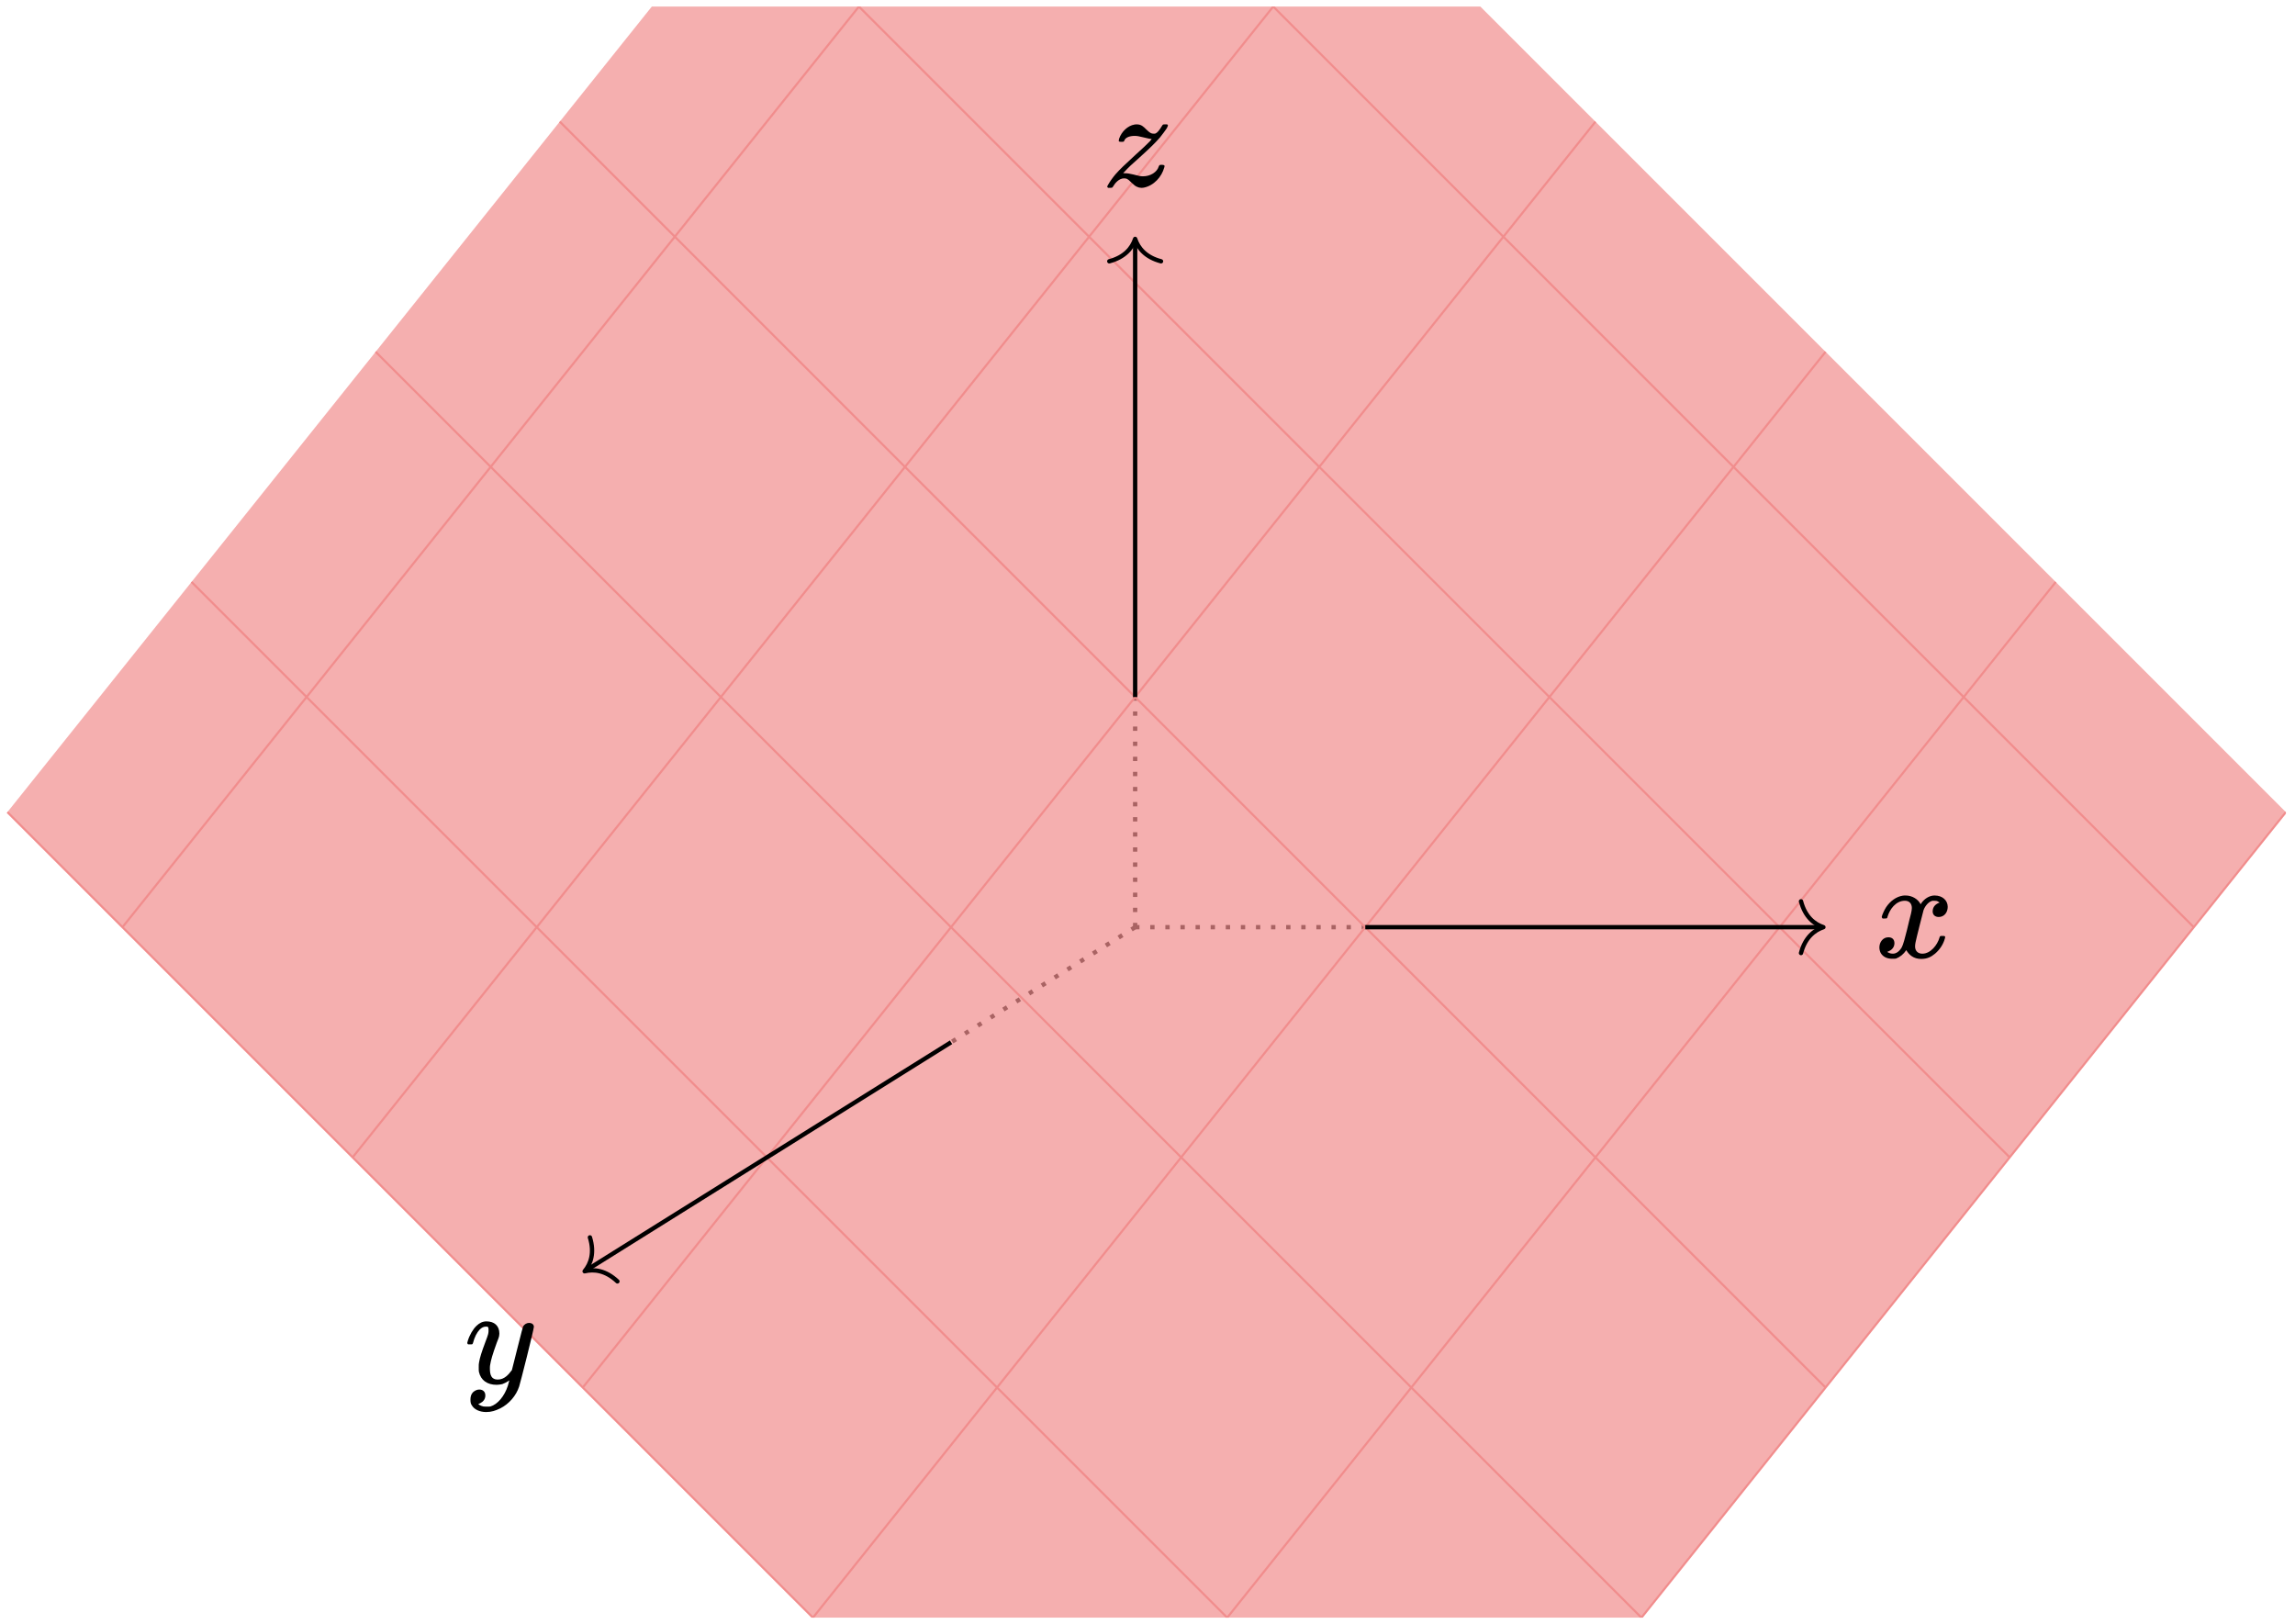
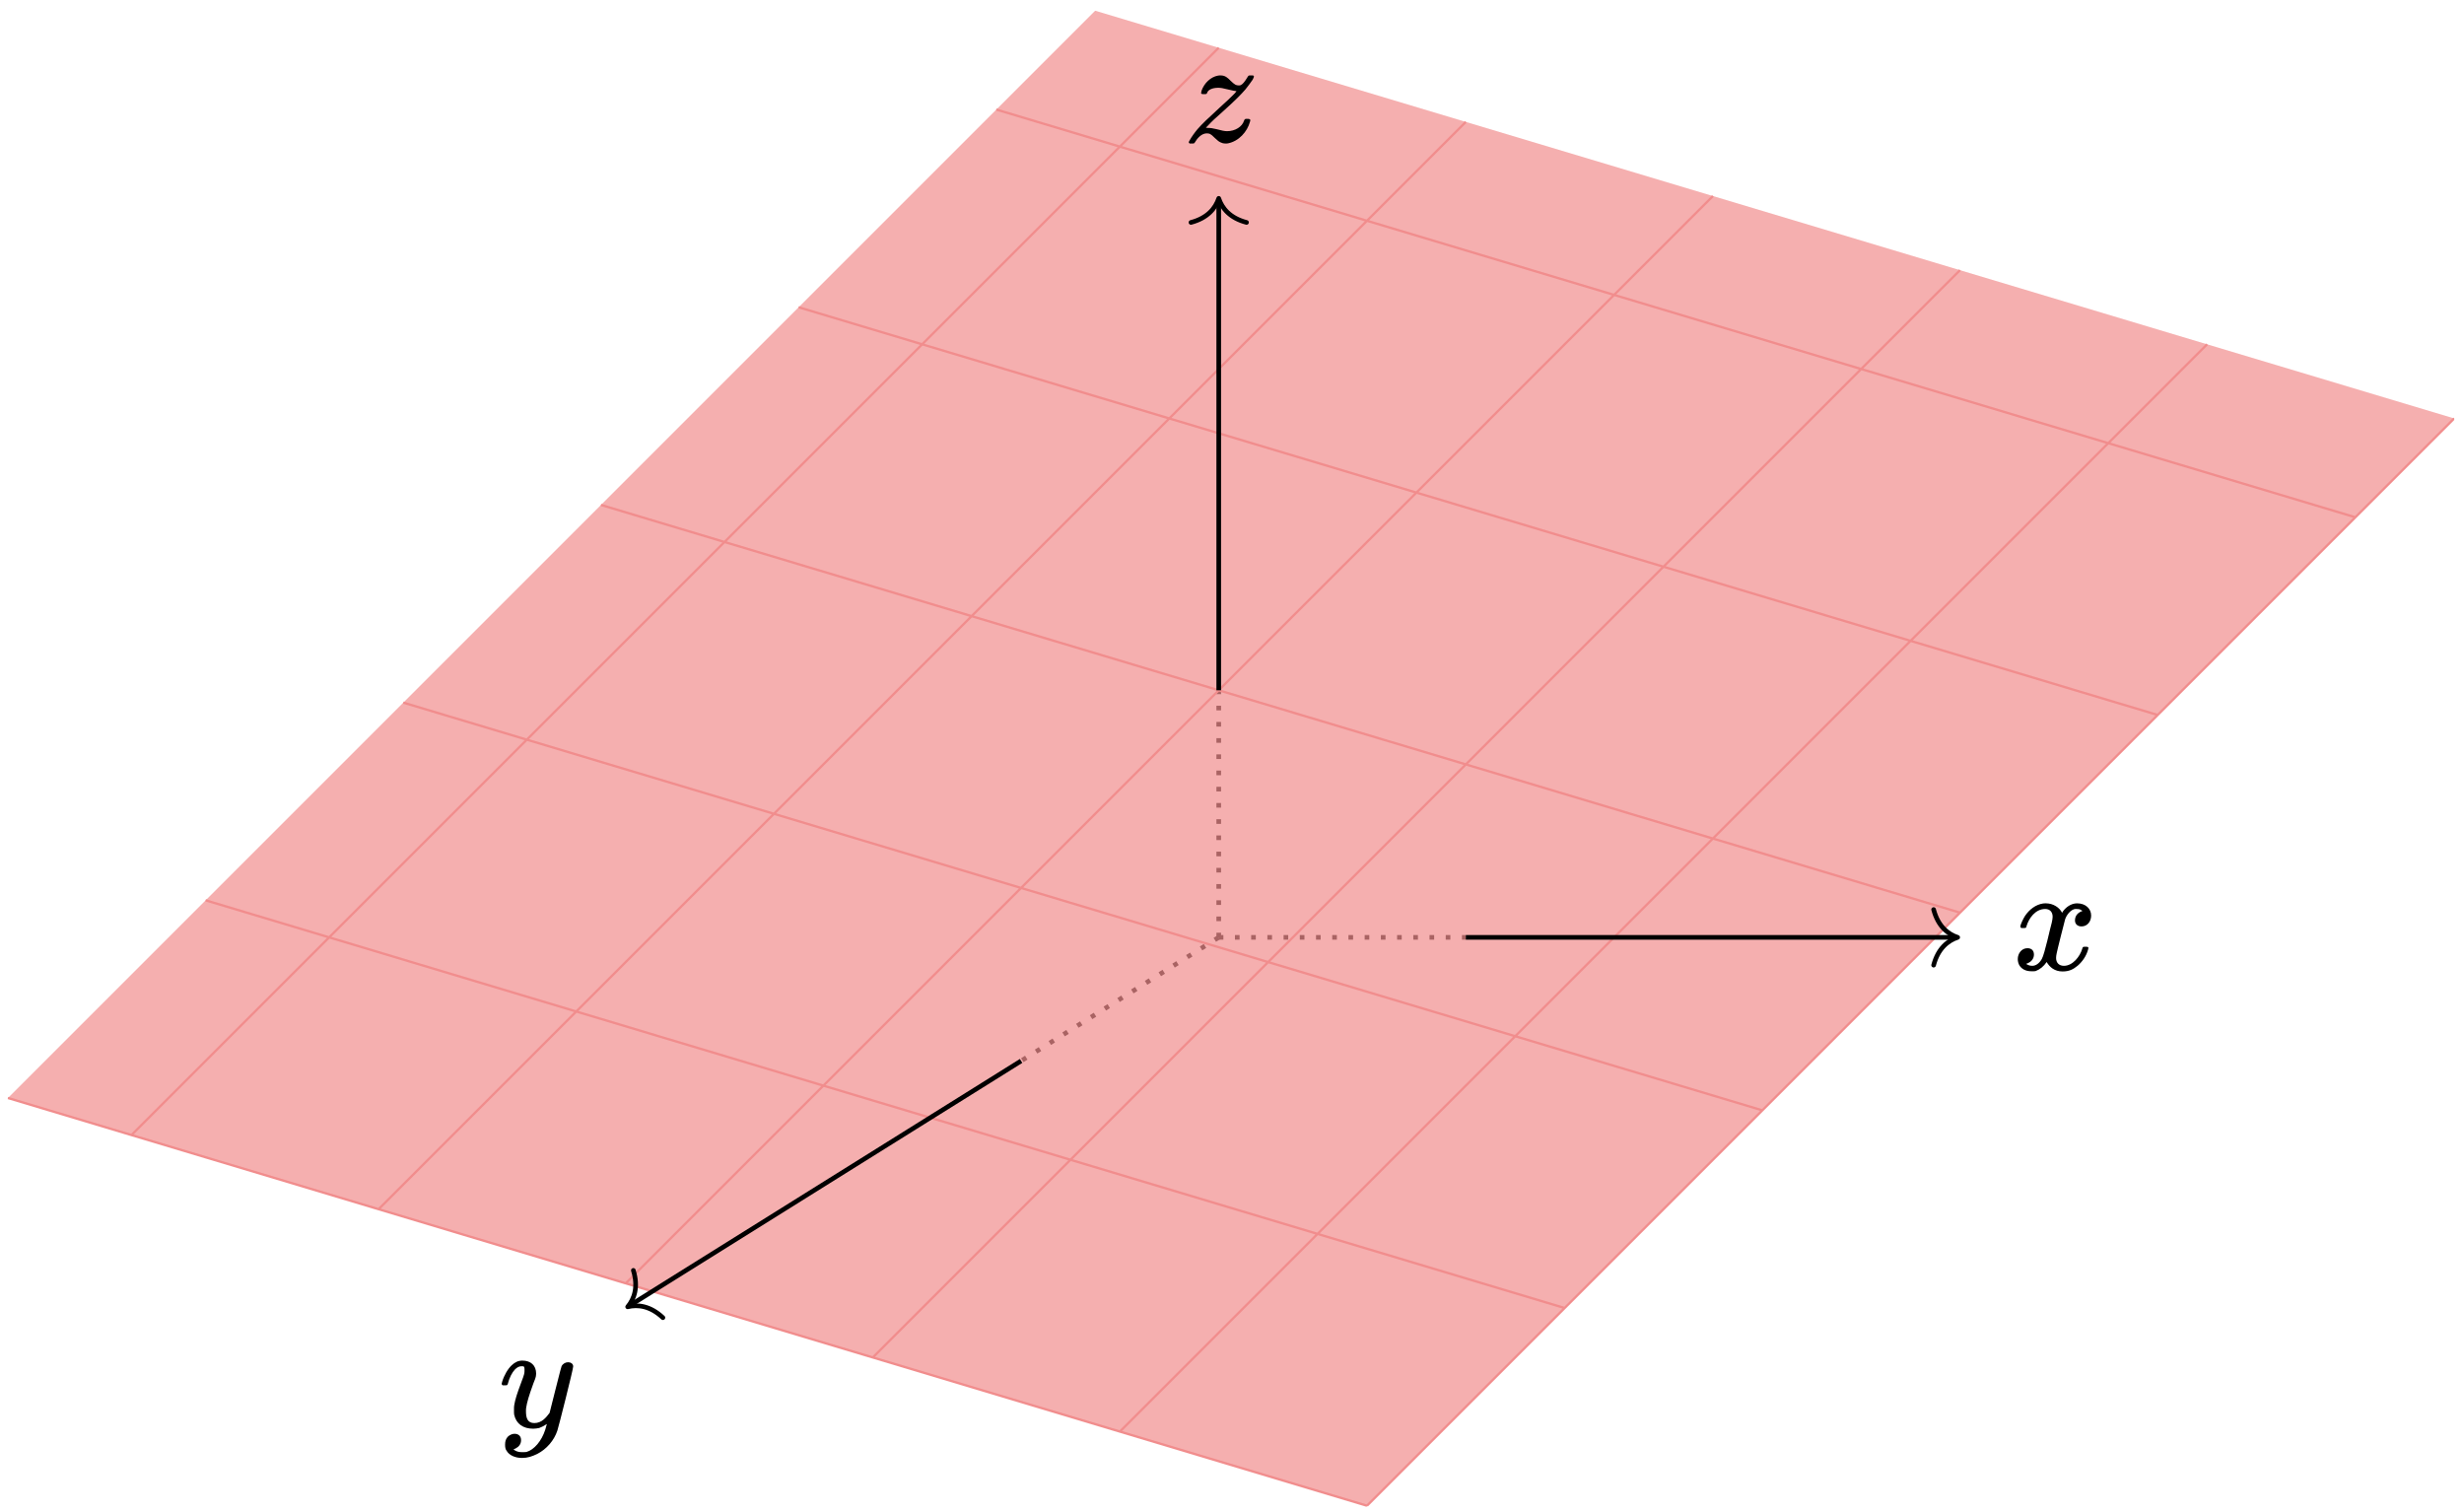
- <svg xmlns="http://www.w3.org/2000/svg" xmlns:xlink="http://www.w3.org/1999/xlink" width="212pt" height="150pt" viewBox="0 0 212 150" version="1.1">
+ <svg xmlns="http://www.w3.org/2000/svg" xmlns:xlink="http://www.w3.org/1999/xlink" width="212pt" height="130pt" viewBox="0 0 212 130" version="1.1">
  <defs>
    <g>
      <symbol overflow="visible" id="glyph0-0">
        <path style="stroke:none;" d="M 0.641 0 L 2.594 0 L 2.594 -6.906 L 0.641 -6.906 Z M 1.297 -0.641 L 1.297 -6.25 L 1.938 -6.25 L 1.938 -0.641 Z M 1.297 -0.641 " />
      </symbol>
      <symbol overflow="visible" id="glyph0-1">
        <path style="stroke:none;" d="M 0.75 -3.594 L 0.938 -3.594 C 1.172 -3.594 1.172 -3.609 1.203 -3.75 C 1.406 -4.438 1.969 -5.234 2.812 -5.234 C 3.219 -5.234 3.453 -4.969 3.453 -4.562 C 3.453 -4.422 3.422 -4.266 3.375 -4.047 C 3.25 -3.656 2.781 -1.391 2.516 -0.922 C 2.297 -0.547 2 -0.344 1.703 -0.344 C 1.625 -0.344 1.469 -0.359 1.375 -0.406 C 1.312 -0.422 1.172 -0.5 1.172 -0.516 C 1.172 -0.516 1.203 -0.531 1.219 -0.531 C 1.25 -0.547 1.328 -0.562 1.391 -0.609 C 1.625 -0.719 1.844 -0.969 1.844 -1.312 C 1.844 -1.672 1.625 -1.859 1.281 -1.859 C 0.781 -1.859 0.453 -1.406 0.453 -0.922 C 0.453 -0.734 0.5 -0.562 0.578 -0.406 C 0.766 -0.094 1.094 0.125 1.641 0.125 C 1.844 0.125 1.859 0.125 1.984 0.109 C 2.359 -0.031 2.688 -0.297 2.938 -0.672 C 3.203 -0.219 3.625 0.141 4.312 0.141 C 4.875 0.141 5.234 -0.047 5.594 -0.344 C 6 -0.688 6.344 -1.172 6.5 -1.734 C 6.516 -1.797 6.531 -1.844 6.531 -1.875 C 6.531 -1.969 6.469 -1.984 6.281 -1.984 C 6.062 -1.984 6.047 -1.984 6 -1.812 C 5.812 -1.156 5.188 -0.344 4.422 -0.344 C 4.016 -0.344 3.75 -0.594 3.75 -1.016 C 3.75 -1.125 3.766 -1.266 3.797 -1.406 C 3.828 -1.609 4.484 -4.203 4.531 -4.359 C 4.672 -4.75 4.969 -5.094 5.266 -5.203 C 5.344 -5.234 5.359 -5.234 5.5 -5.234 C 5.672 -5.234 5.781 -5.219 5.875 -5.156 C 5.953 -5.109 6.016 -5.078 6.016 -5.062 C 5.688 -4.953 5.375 -4.703 5.375 -4.25 C 5.375 -3.938 5.594 -3.734 5.938 -3.734 C 6.438 -3.734 6.766 -4.156 6.766 -4.672 C 6.766 -5.25 6.297 -5.719 5.562 -5.719 C 5.172 -5.719 4.781 -5.531 4.469 -5.188 C 4.359 -5.078 4.328 -5 4.266 -4.906 C 4.047 -5.359 3.5 -5.719 2.875 -5.719 C 2.781 -5.719 2.688 -5.719 2.609 -5.703 C 2.016 -5.609 1.469 -5.219 1.078 -4.641 C 0.906 -4.375 0.703 -3.922 0.672 -3.75 C 0.672 -3.672 0.719 -3.641 0.75 -3.594 Z M 0.75 -3.594 " />
      </symbol>
      <symbol overflow="visible" id="glyph0-2">
        <path style="stroke:none;" d="M 5.984 -5.578 C 5.766 -5.578 5.531 -5.453 5.422 -5.234 C 5.391 -5.156 5.297 -4.812 4.891 -3.203 C 4.625 -2.125 4.391 -1.25 4.391 -1.219 C 4.094 -0.828 3.719 -0.344 3.078 -0.344 C 2.5 -0.344 2.359 -0.766 2.359 -1.359 C 2.359 -1.469 2.359 -1.547 2.375 -1.656 C 2.453 -2.156 2.594 -2.641 3 -3.766 C 3.109 -4.031 3.203 -4.281 3.203 -4.328 C 3.219 -4.375 3.219 -4.484 3.234 -4.594 C 3.234 -5.312 2.766 -5.719 2.047 -5.719 C 1.672 -5.719 1.391 -5.562 1.125 -5.312 C 0.797 -5 0.484 -4.469 0.312 -3.906 C 0.281 -3.812 0.266 -3.75 0.266 -3.719 C 0.266 -3.672 0.328 -3.625 0.344 -3.594 L 0.531 -3.594 C 0.781 -3.594 0.734 -3.594 0.797 -3.719 C 0.938 -4.266 1.156 -4.688 1.422 -4.969 C 1.625 -5.156 1.781 -5.234 2 -5.234 L 2.062 -5.234 C 2.219 -5.234 2.234 -5.141 2.234 -4.906 C 2.234 -4.641 2.234 -4.578 1.953 -3.844 C 1.578 -2.844 1.438 -2.391 1.359 -1.938 C 1.328 -1.781 1.328 -1.719 1.328 -1.469 C 1.328 -1.234 1.328 -1.156 1.344 -1.062 C 1.516 -0.281 2.109 0.141 2.984 0.141 C 3.156 0.141 3.344 0.109 3.5 0.078 C 3.891 -0.062 4.156 -0.281 4.156 -0.266 C 4.156 -0.266 4.047 0.109 4.016 0.234 C 3.703 1.203 3.062 1.953 2.406 2.141 C 2.297 2.156 2.234 2.156 2.078 2.156 L 1.969 2.156 C 1.812 2.156 1.703 2.141 1.547 2.078 C 1.453 2.047 1.297 1.938 1.281 1.922 C 1.281 1.922 1.297 1.906 1.328 1.906 C 1.344 1.891 1.422 1.859 1.484 1.828 C 1.734 1.703 1.938 1.469 1.938 1.125 C 1.938 0.766 1.703 0.578 1.375 0.578 C 1.172 0.578 0.969 0.672 0.797 0.828 C 0.625 1.016 0.562 1.219 0.562 1.516 C 0.562 1.75 0.594 1.906 0.688 2.031 C 0.906 2.422 1.422 2.656 2.016 2.656 C 2.5 2.656 2.875 2.531 3.328 2.312 C 4.125 1.906 4.781 1.156 5.062 0.297 C 5.156 0.031 6.422 -4.969 6.422 -5.219 C 6.422 -5.453 6.203 -5.578 5.984 -5.578 Z M 5.984 -5.578 " />
      </symbol>
      <symbol overflow="visible" id="glyph0-3">
        <path style="stroke:none;" d="M 0.531 0.141 L 0.703 0.141 C 0.891 0.141 0.922 0.141 0.984 0.031 C 1.172 -0.297 1.547 -0.734 2 -0.734 C 2.078 -0.734 2.234 -0.719 2.297 -0.672 C 2.391 -0.625 2.469 -0.562 2.688 -0.344 C 2.953 -0.094 3.031 -0.031 3.203 0.047 C 3.328 0.109 3.453 0.141 3.594 0.141 C 3.672 0.141 3.75 0.141 3.828 0.125 C 4.766 -0.062 5.484 -0.875 5.719 -1.734 C 5.734 -1.781 5.75 -1.828 5.75 -1.859 C 5.75 -1.953 5.656 -1.984 5.484 -1.984 C 5.281 -1.984 5.266 -1.969 5.203 -1.812 C 5.047 -1.312 4.453 -0.922 3.75 -0.922 C 3.547 -0.922 3.297 -0.969 2.844 -1.094 C 2.5 -1.172 2.344 -1.203 2.109 -1.203 L 1.922 -1.219 L 2.078 -1.375 C 2.344 -1.672 2.766 -2.078 3.484 -2.703 C 4.453 -3.578 4.906 -4.031 5.328 -4.516 C 5.547 -4.781 5.812 -5.156 5.953 -5.359 C 6.016 -5.5 6.062 -5.578 6.062 -5.625 C 6.062 -5.656 6.016 -5.703 5.984 -5.719 L 5.812 -5.719 C 5.562 -5.719 5.609 -5.719 5.5 -5.562 C 5.266 -5.172 5.094 -4.969 4.938 -4.891 C 4.875 -4.859 4.844 -4.859 4.75 -4.859 C 4.516 -4.859 4.406 -4.922 4.062 -5.25 C 3.797 -5.516 3.594 -5.719 3.188 -5.719 C 3.109 -5.719 3.047 -5.719 2.969 -5.703 C 2.344 -5.594 1.781 -5.062 1.547 -4.391 C 1.531 -4.312 1.516 -4.25 1.516 -4.203 C 1.516 -4.125 1.578 -4.109 1.781 -4.109 C 2 -4.109 1.984 -4.125 2.031 -4.219 C 2.109 -4.484 2.484 -4.656 2.984 -4.656 C 3.188 -4.656 3.391 -4.625 3.812 -4.516 C 4.203 -4.422 4.422 -4.375 4.5 -4.375 C 4.578 -4.375 4.578 -4.359 4.406 -4.172 C 4.125 -3.891 3.75 -3.516 3.062 -2.906 C 2.078 -2 1.625 -1.578 1.203 -1.094 C 0.953 -0.797 0.688 -0.422 0.531 -0.141 C 0.484 -0.062 0.453 -0.016 0.453 0.031 C 0.453 0.078 0.5 0.109 0.531 0.141 Z M 0.531 0.141 " />
      </symbol>
    </g>
    <clipPath id="clip1">
-       <path d="M 0 0.605 L 211.16 0.605 L 211.16 149.426 L 0 149.426 Z M 0 0.605 " />
+       <path d="M 0 0 L 211.16 0 L 211.16 130 L 0 130 Z M 0 0 " />
+     </clipPath>
+     <clipPath id="clip2">
+       <path d="M 0 1 L 211.16 1 L 211.16 130 L 0 130 Z M 0 1 " />
    </clipPath>
  </defs>
  <g id="surface1">
-     <path style="fill:none;stroke-width:0.399;stroke-linecap:butt;stroke-linejoin:miter;stroke:rgb(0%,0%,0%);stroke-opacity:1;stroke-dasharray:0.399,0.996;stroke-miterlimit:10;" d="M 0.001 0.001 L 21.259 0.001 " transform="matrix(1,0,0,-1,104.858,85.646)" />
-     <path style="fill:none;stroke-width:0.399;stroke-linecap:butt;stroke-linejoin:miter;stroke:rgb(0%,0%,0%);stroke-opacity:1;stroke-dasharray:0.399,0.996;stroke-miterlimit:10;" d="M 0.001 0.001 L -17.006 -10.631 " transform="matrix(1,0,0,-1,104.858,85.646)" />
-     <path style="fill:none;stroke-width:0.399;stroke-linecap:butt;stroke-linejoin:miter;stroke:rgb(0%,0%,0%);stroke-opacity:1;stroke-dasharray:0.399,0.996;stroke-miterlimit:10;" d="M 0.001 0.001 L 0.001 21.259 " transform="matrix(1,0,0,-1,104.858,85.646)" />
+     <path style="fill:none;stroke-width:0.399;stroke-linecap:butt;stroke-linejoin:miter;stroke:rgb(0%,0%,0%);stroke-opacity:1;stroke-dasharray:0.399,0.996;stroke-miterlimit:10;" d="M 0.001 0.001 L 21.259 0.001 " transform="matrix(1,0,0,-1,104.858,80.646)" />
+     <path style="fill:none;stroke-width:0.399;stroke-linecap:butt;stroke-linejoin:miter;stroke:rgb(0%,0%,0%);stroke-opacity:1;stroke-dasharray:0.399,0.996;stroke-miterlimit:10;" d="M 0.001 0.001 L -17.006 -10.631 " transform="matrix(1,0,0,-1,104.858,80.646)" />
+     <path style="fill:none;stroke-width:0.399;stroke-linecap:butt;stroke-linejoin:miter;stroke:rgb(0%,0%,0%);stroke-opacity:1;stroke-dasharray:0.399,0.996;stroke-miterlimit:10;" d="M 0.001 0.001 L 0.001 21.259 " transform="matrix(1,0,0,-1,104.858,80.646)" />
    <g clip-path="url(#clip1)" clip-rule="nonzero">
-       <path style=" stroke:none;fill-rule:nonzero;fill:rgb(94.704%,55.099%,55.489%);fill-opacity:0.7;" d="M 117.613 191.945 L 211.156 75.016 L 94.227 -41.914 L 0.684 75.016 Z M 117.613 191.945 " />
-       <path style="fill:none;stroke-width:0.199;stroke-linecap:butt;stroke-linejoin:miter;stroke:rgb(94.704%,55.099%,55.489%);stroke-opacity:1;stroke-miterlimit:10;" d="M 12.755 -106.299 L -104.174 10.63 M 29.763 -85.038 L -87.167 31.892 M 46.771 -63.78 L -70.159 53.15 M 63.779 -42.522 L -53.151 74.412 M 80.787 -21.26 L -36.143 95.669 M 97.794 -0.002 L -19.135 116.931 M 12.755 -106.299 L 106.298 10.63 M -8.503 -85.038 L 85.04 31.888 M -29.764 -63.78 L 63.779 53.15 M -51.022 -42.518 L 42.521 74.408 M -72.284 -21.26 L 21.259 95.669 M -93.546 0.001 L -0.003 116.931 " transform="matrix(1,0,0,-1,104.858,85.646)" />
+       <path style=" stroke:none;fill-rule:nonzero;fill:rgb(94.704%,55.099%,55.489%);fill-opacity:0.7;" d="M 117.613 129.543 L 211.156 36 L 94.227 0.922 L 0.684 94.465 Z M 117.613 129.543 " />
    </g>
-     <path style="fill:none;stroke-width:0.399;stroke-linecap:butt;stroke-linejoin:miter;stroke:rgb(0%,0%,0%);stroke-opacity:1;stroke-miterlimit:10;" d="M 21.259 0.001 L 63.38 0.001 " transform="matrix(1,0,0,-1,104.858,85.646)" />
-     <path style="fill:none;stroke-width:0.399;stroke-linecap:round;stroke-linejoin:round;stroke:rgb(0%,0%,0%);stroke-opacity:1;stroke-miterlimit:10;" d="M -2.072 2.392 C -1.693 0.955 -0.849 0.279 -0.002 0.001 C -0.849 -0.28 -1.693 -0.956 -2.072 -2.389 " transform="matrix(1,0,0,-1,168.4391,85.646)" />
+     <g clip-path="url(#clip2)" clip-rule="nonzero">
+       <path style="fill:none;stroke-width:0.199;stroke-linecap:butt;stroke-linejoin:miter;stroke:rgb(94.704%,55.099%,55.489%);stroke-opacity:1;stroke-miterlimit:10;" d="M 12.755 -48.897 L -104.174 -13.819 M 29.763 -31.889 L -87.167 3.189 M 46.771 -14.881 L -70.159 20.197 M 63.779 2.126 L -53.151 37.205 M 80.787 19.134 L -36.143 54.212 M 97.794 36.142 L -19.135 71.22 M 12.755 -48.897 L 106.298 44.646 M -8.503 -42.518 L 85.04 51.025 M -29.764 -36.143 L 63.779 57.404 M -51.022 -29.764 L 42.521 63.779 M -72.284 -23.385 L 21.259 70.158 M -93.546 -17.006 L -0.003 76.537 " transform="matrix(1,0,0,-1,104.858,80.646)" />
+     </g>
+     <path style="fill:none;stroke-width:0.399;stroke-linecap:butt;stroke-linejoin:miter;stroke:rgb(0%,0%,0%);stroke-opacity:1;stroke-miterlimit:10;" d="M 21.259 0.001 L 63.38 0.001 " transform="matrix(1,0,0,-1,104.858,80.646)" />
+     <path style="fill:none;stroke-width:0.399;stroke-linecap:round;stroke-linejoin:round;stroke:rgb(0%,0%,0%);stroke-opacity:1;stroke-miterlimit:10;" d="M -2.072 2.392 C -1.693 0.955 -0.849 0.279 -0.002 0.001 C -0.849 -0.28 -1.693 -0.956 -2.072 -2.389 " transform="matrix(1,0,0,-1,168.4391,80.646)" />
    <g style="fill:rgb(0%,0%,0%);fill-opacity:1;">
-       <use xlink:href="#glyph0-1" x="173.154" y="88.437" />
+       <use xlink:href="#glyph0-1" x="173.154" y="83.437" />
    </g>
-     <path style="fill:none;stroke-width:0.399;stroke-linecap:butt;stroke-linejoin:miter;stroke:rgb(0%,0%,0%);stroke-opacity:1;stroke-miterlimit:10;" d="M -17.006 -10.631 L -50.686 -31.678 " transform="matrix(1,0,0,-1,104.858,85.646)" />
-     <path style="fill:none;stroke-width:0.399;stroke-linecap:round;stroke-linejoin:round;stroke:rgb(0%,0%,0%);stroke-opacity:1;stroke-miterlimit:10;" d="M -2.072 2.393 C -1.693 0.956 -0.852 0.279 -0.001 0 C -0.851 -0.278 -1.693 -0.956 -2.071 -2.392 " transform="matrix(-0.8499,0.53119,0.53119,0.8499,54.00291,117.4303)" />
+     <path style="fill:none;stroke-width:0.399;stroke-linecap:butt;stroke-linejoin:miter;stroke:rgb(0%,0%,0%);stroke-opacity:1;stroke-miterlimit:10;" d="M -17.006 -10.631 L -50.686 -31.678 " transform="matrix(1,0,0,-1,104.858,80.646)" />
+     <path style="fill:none;stroke-width:0.399;stroke-linecap:round;stroke-linejoin:round;stroke:rgb(0%,0%,0%);stroke-opacity:1;stroke-miterlimit:10;" d="M -2.072 2.393 C -1.693 0.956 -0.852 0.279 -0.001 0 C -0.851 -0.278 -1.693 -0.956 -2.071 -2.392 " transform="matrix(-0.8499,0.53119,0.53119,0.8499,54.00291,112.4303)" />
    <g style="fill:rgb(0%,0%,0%);fill-opacity:1;">
-       <use xlink:href="#glyph0-2" x="42.895" y="127.776" />
+       <use xlink:href="#glyph0-2" x="42.895" y="122.776" />
    </g>
-     <path style="fill:none;stroke-width:0.399;stroke-linecap:butt;stroke-linejoin:miter;stroke:rgb(0%,0%,0%);stroke-opacity:1;stroke-miterlimit:10;" d="M 0.001 21.259 L 0.001 63.38 " transform="matrix(1,0,0,-1,104.858,85.646)" />
-     <path style="fill:none;stroke-width:0.399;stroke-linecap:round;stroke-linejoin:round;stroke:rgb(0%,0%,0%);stroke-opacity:1;stroke-miterlimit:10;" d="M -2.072 2.389 C -1.693 0.956 -0.849 0.28 -0.001 -0.001 C -0.849 -0.279 -1.693 -0.955 -2.072 -2.392 " transform="matrix(0,-1,-1,0,104.858,22.06495)" />
+     <path style="fill:none;stroke-width:0.399;stroke-linecap:butt;stroke-linejoin:miter;stroke:rgb(0%,0%,0%);stroke-opacity:1;stroke-miterlimit:10;" d="M 0.001 21.259 L 0.001 63.38 " transform="matrix(1,0,0,-1,104.858,80.646)" />
+     <path style="fill:none;stroke-width:0.399;stroke-linecap:round;stroke-linejoin:round;stroke:rgb(0%,0%,0%);stroke-opacity:1;stroke-miterlimit:10;" d="M -2.072 2.389 C -1.693 0.956 -0.849 0.28 -0.001 -0.001 C -0.849 -0.279 -1.693 -0.955 -2.072 -2.392 " transform="matrix(0,-1,-1,0,104.858,17.06495)" />
    <g style="fill:rgb(0%,0%,0%);fill-opacity:1;">
-       <use xlink:href="#glyph0-3" x="101.828" y="17.208" />
+       <use xlink:href="#glyph0-3" x="101.828" y="12.208" />
    </g>
  </g>
</svg>
